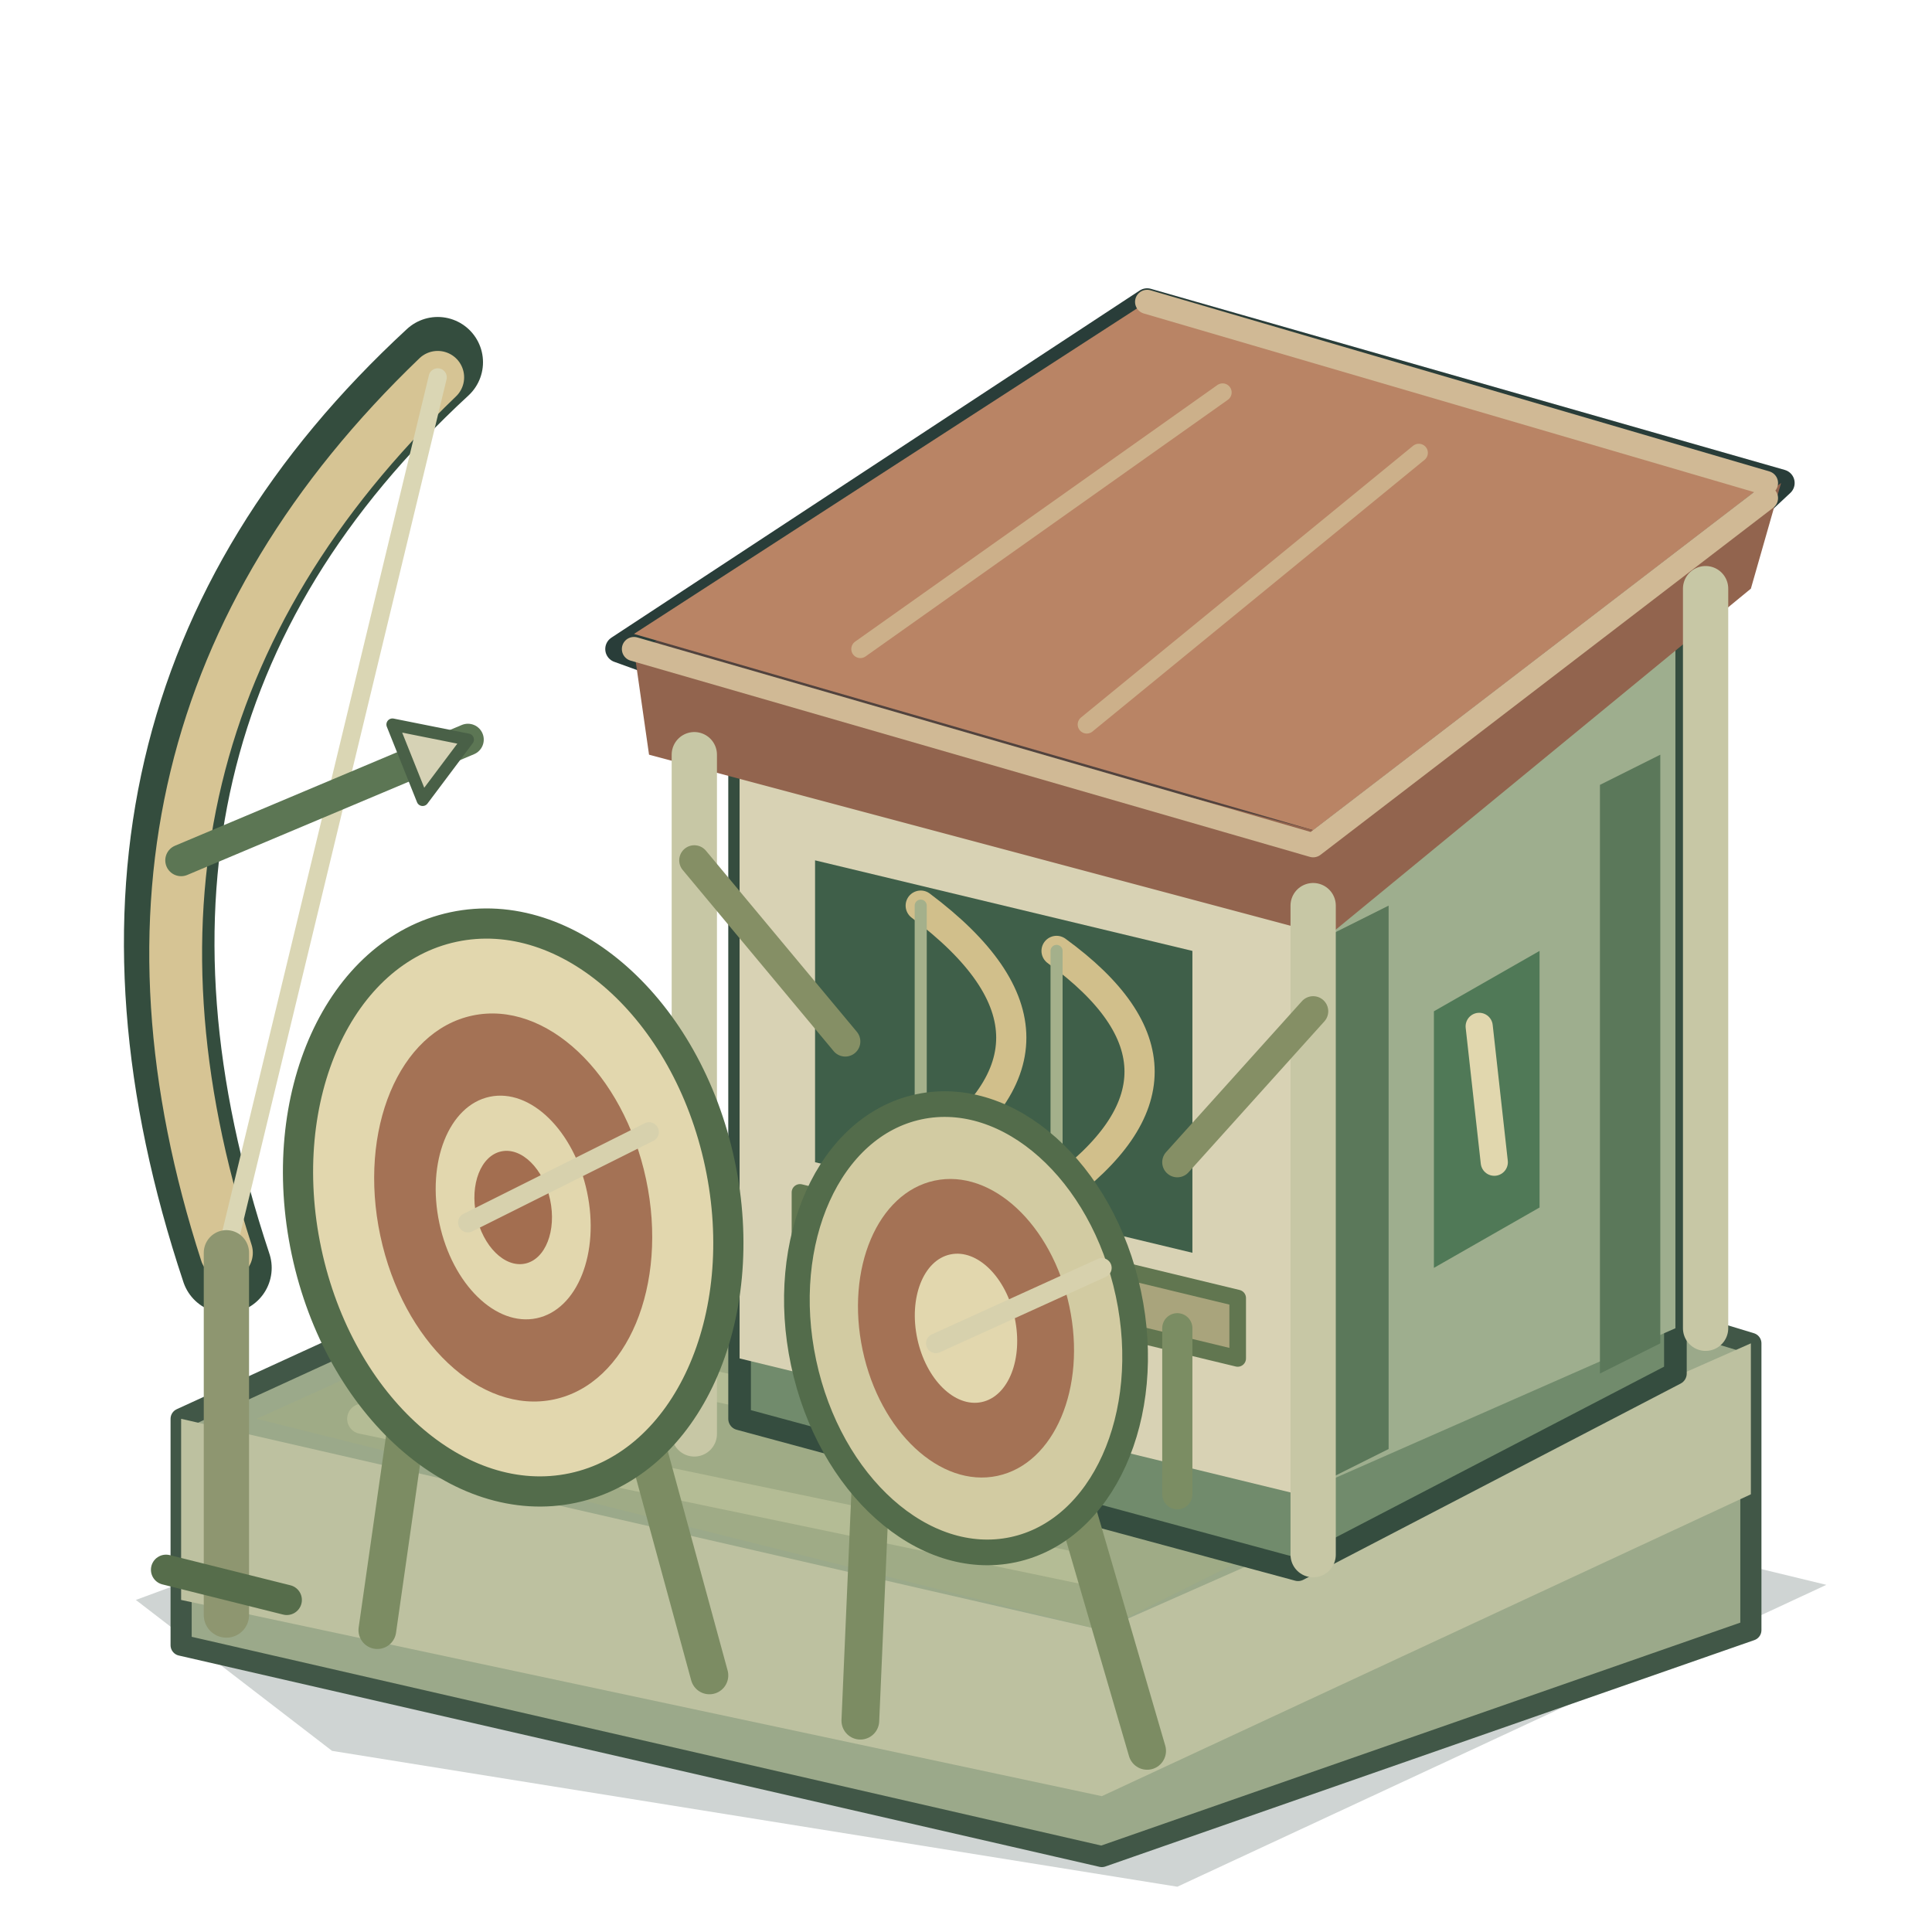
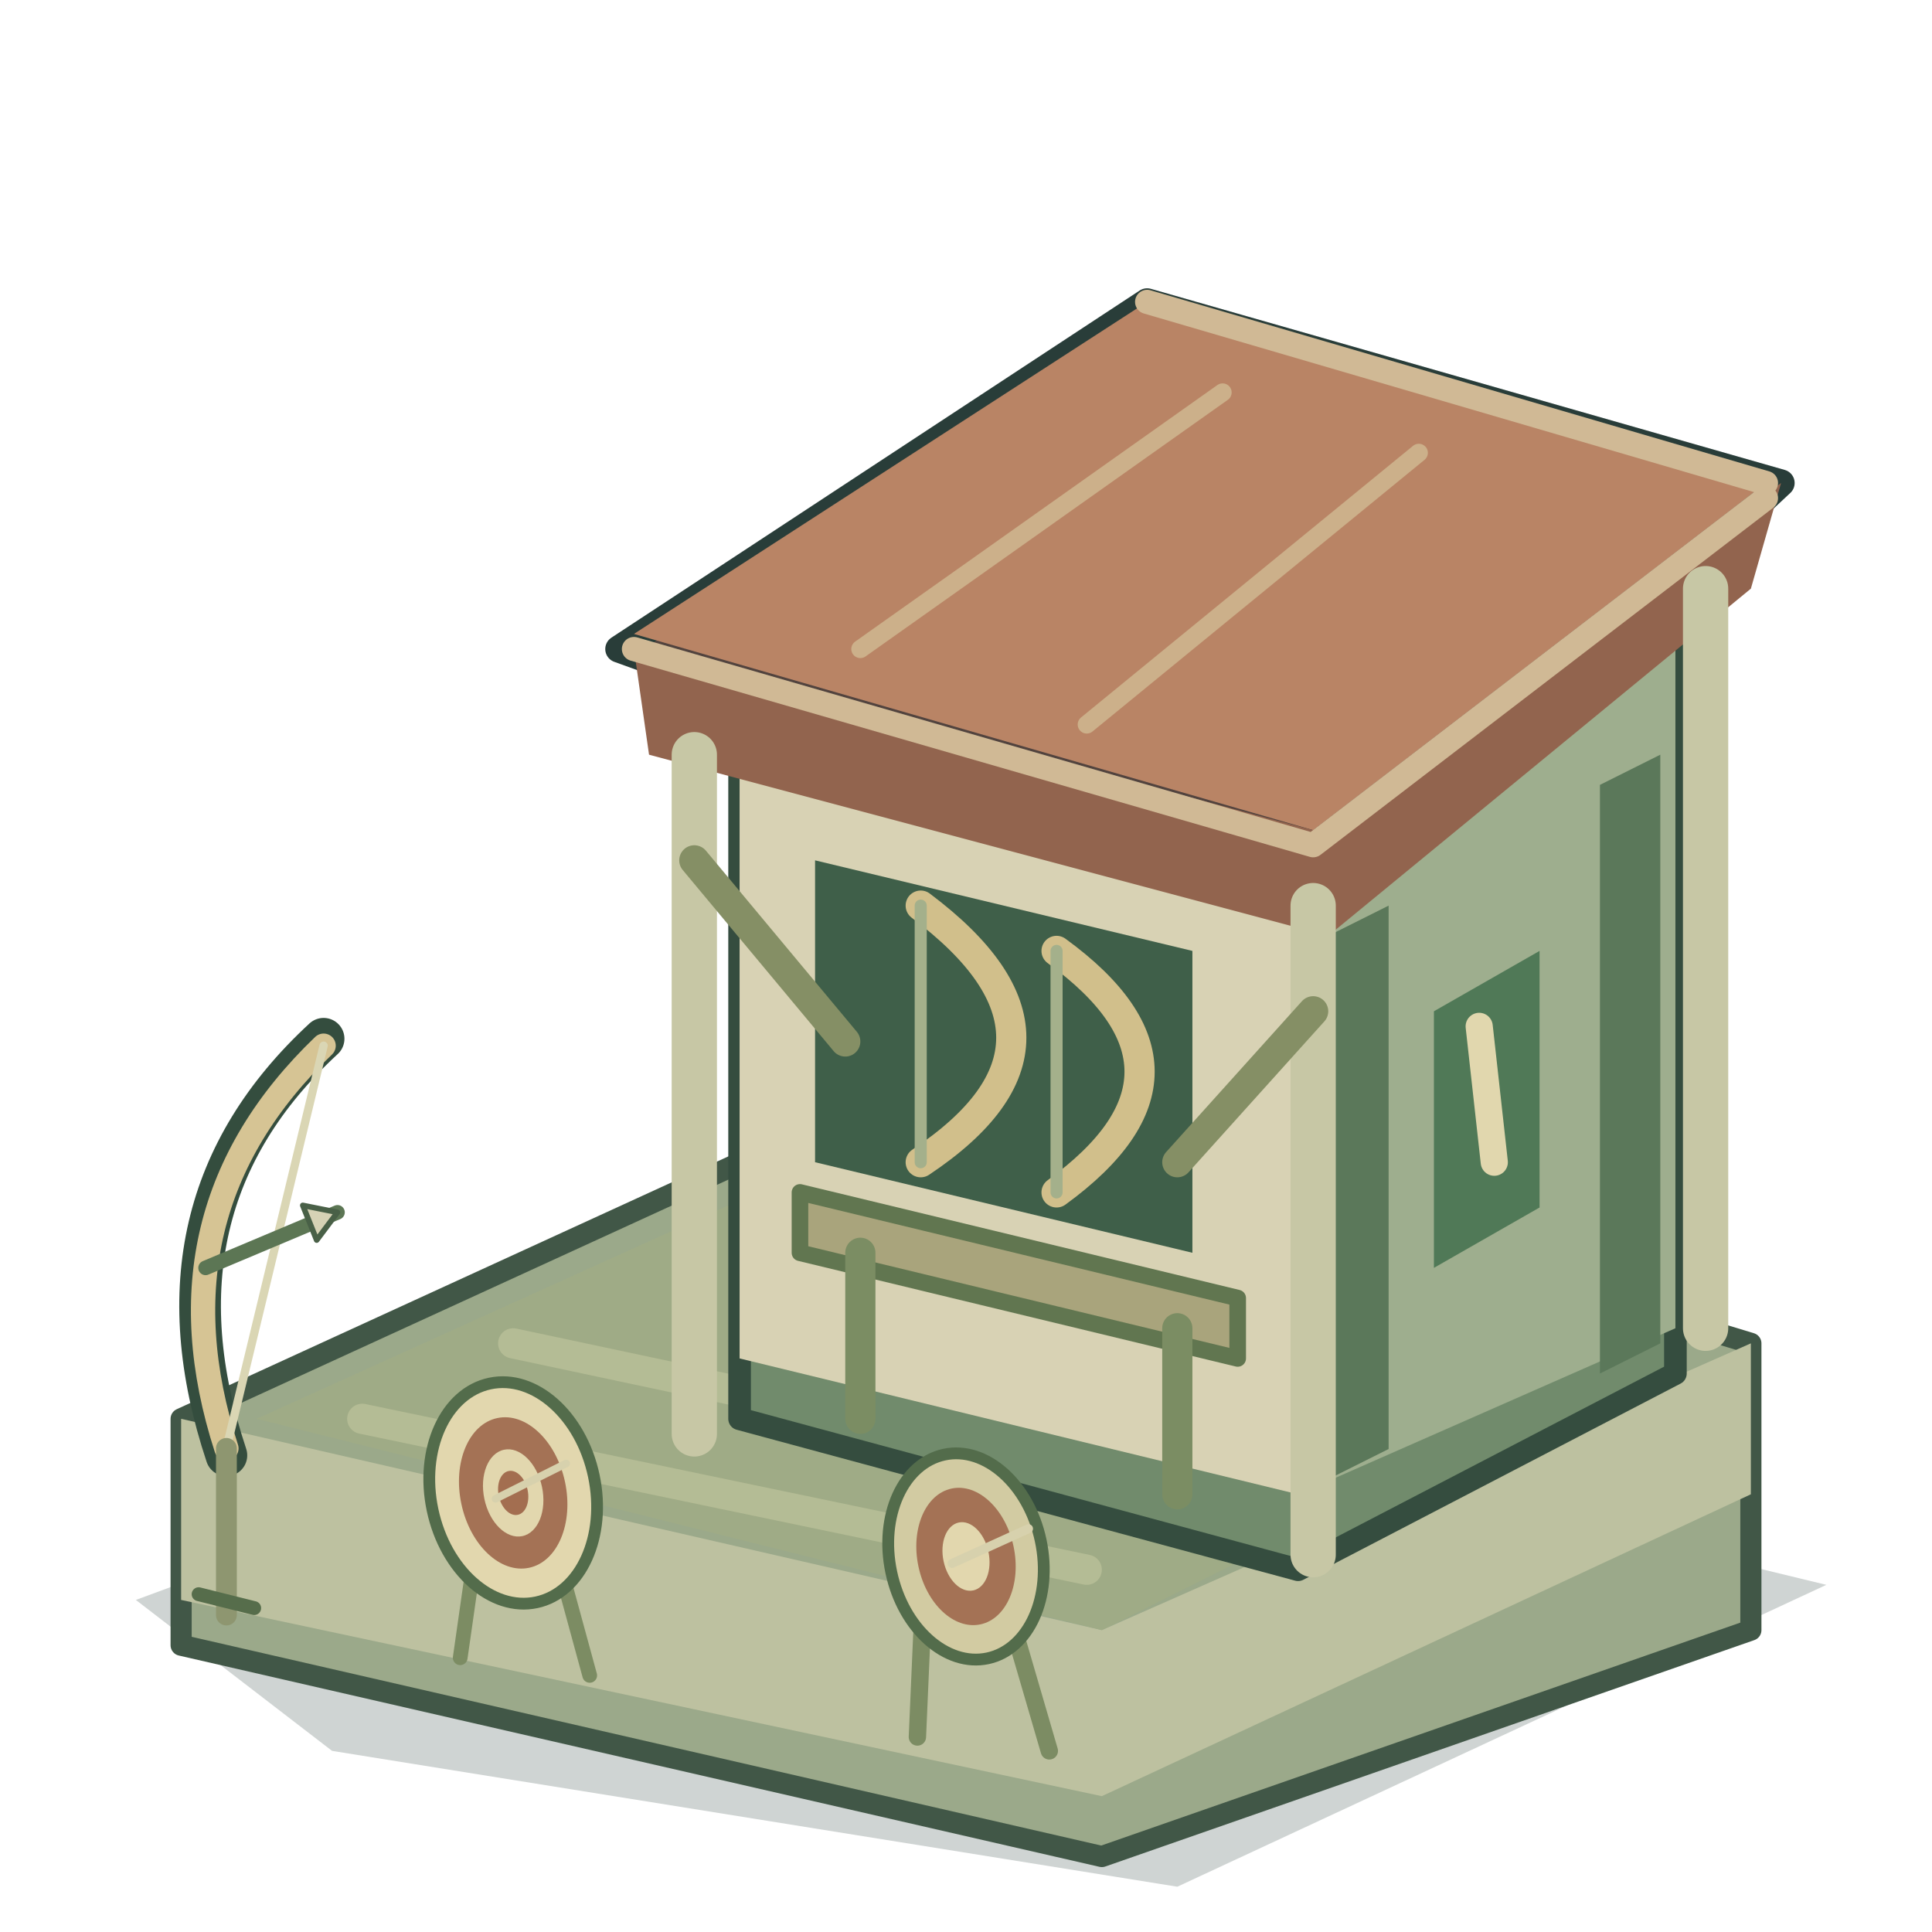
<svg xmlns="http://www.w3.org/2000/svg" width="128" height="128" viewBox="0 0 128 128">
  <g stroke-linejoin="round" stroke-linecap="round">
    <path d="M9 106 55 89 121 105 78 125 22 116Z" fill="#263c36" opacity=".22" />
    <path d="M12 94 60 72 116 89 116 108 73 123 12 109Z" fill="#9ba98a" stroke="#415747" stroke-width="1.4" />
    <path d="M12 94 73 108 116 89 116 99 73 119 12 106Z" fill="#bdc1a0" />
    <path d="M17 94 59 75 111 89 73 108Z" fill="#9fab86" />
    <path d="M24 94 72 104 M34 89 81 99" stroke="#bec39b" stroke-width="2" opacity=".7" />
    <path d="M49 45 86 54 111 41 111 91 86 104 49 94Z" fill="#718b6c" stroke="#354d3f" stroke-width="1.5" />
    <path d="M49 45 86 54 86 99 49 90Z" fill="#d8d2b4" />
    <path d="M86 54 111 41 111 88 86 99Z" fill="#9eae8e" />
    <path d="M54 57 79 63 79 83 54 77Z" fill="#3f5f49" />
    <path d="M53 79 82 86 82 90 53 83Z" fill="#a9a47c" stroke="#617650" stroke-width="1.1" />
    <path d="M57 83 57 94 M78 88 78 99" stroke="#7b8d63" stroke-width="2" />
    <path d="M88 62 92 60 92 96 88 98 M106 52 110 50 110 89 106 91" fill="#5b785a" />
    <path d="M41 43 76 20 118 32 88 60Z" fill="#51433e" stroke="#293d39" stroke-width="1.8" />
    <path d="M42 42 76 20 117 32 87 55Z" fill="#b98465" />
    <path d="M42 43 87 55 118 32 116 39 88 62 43 50Z" fill="#92644e" />
    <path d="M42 43 87 56 117 33 M76 20 117 32" fill="none" stroke="#d0b995" stroke-width="1.6" />
    <path d="M57 43 81 26 M72 48 94 30" stroke="#ccb08a" stroke-width="1.2" />
    <path d="M46 50 46 95 M87 60 87 103 M113 39 113 88" stroke="#c7c7a5" stroke-width="3" />
    <path d="M46 57 56 69 M87 67 78 77" stroke="#858f65" stroke-width="2" />
    <path d="M61 60 Q73 69 61 77 M70 63 Q81 71 70 79" fill="none" stroke="#d1bf8b" stroke-width="2" />
    <path d="M61 60 61 77 M70 63 70 79" stroke="#a4b08b" stroke-width=".8" />
    <path d="M95 67 102 63 102 80 95 84Z" fill="#507957" />
    <path d="M98 68 99 77" stroke="#e1d7ae" stroke-width="1.8" />
-     <path d="M15 84 Q3 48 29 24" fill="none" stroke="#344d3e" stroke-width="6" />
-     <path d="M15 83 Q4 49 29 25" fill="none" stroke="#d6c494" stroke-width="3.5" />
-     <path d="M15 83 29 25" stroke="#dad6b4" stroke-width="1.2" />
-     <path d="M12 57 31 49" stroke="#5c7654" stroke-width="2.1" />
-     <path d="M31 49 26 48 28 53Z" fill="#d6d2b5" stroke="#496047" stroke-width=".8" />
-     <path d="M15 83 15 107" stroke="#8e9670" stroke-width="3" />
-     <path d="M11 104 19 106" stroke="#566d4b" stroke-width="2" />
-     <path d="M28 87 25 108 M41 89 47 111 M58 91 57 114 M69 92 76 116" stroke="#7c8c63" stroke-width="2.5" />
-     <ellipse cx="34" cy="80" rx="14" ry="19" transform="rotate(-12 34 80)" fill="#e2d7ae" stroke="#536c4b" stroke-width="2" />
-     <ellipse cx="34" cy="80" rx="9" ry="13" transform="rotate(-12 34 80)" fill="#a47255" />
-     <ellipse cx="34" cy="80" rx="5" ry="7.5" transform="rotate(-12 34 80)" fill="#e2d7ae" />
-     <ellipse cx="34" cy="80" rx="2.5" ry="3.8" transform="rotate(-12 34 80)" fill="#a36e50" />
-     <ellipse cx="64" cy="88" rx="11" ry="15" transform="rotate(-12 64 88)" fill="#d2cba2" stroke="#536c4b" stroke-width="1.7" />
-     <ellipse cx="64" cy="88" rx="7" ry="10" transform="rotate(-12 64 88)" fill="#a47255" />
-     <ellipse cx="64" cy="88" rx="3.3" ry="5" transform="rotate(-12 64 88)" fill="#e2d7ae" />
-     <path d="M31 81 43 75 M62 89 73 84" stroke="#d7d1ad" stroke-width="1.3" />
+     <g id="range-bow-sign" transform="translate(15 107) scale(.46) translate(-15 -107)">
+       <path d="M15 84 Q3 48 29 24" fill="none" stroke="#344d3e" stroke-width="6" />
+       <path d="M15 83 Q4 49 29 25" fill="none" stroke="#d6c494" stroke-width="3.5" />
+       <path d="M15 83 29 25" stroke="#dad6b4" stroke-width="1.2" />
+       <path d="M12 57 31 49" stroke="#5c7654" stroke-width="2.1" />
+       <path d="M31 49 26 48 28 53Z" fill="#d6d2b5" stroke="#496047" stroke-width=".8" />
+       <path d="M15 83 15 107" stroke="#8e9670" stroke-width="3" />
+       <path d="M11 104 19 106" stroke="#566d4b" stroke-width="2" />
+     </g>
+     <g id="range-near-target" transform="translate(34 111) scale(.39) translate(-34 -111)">
+       <path d="M28 87 25 108 M41 89 47 111" stroke="#7c8c63" stroke-width="2.5" />
+       <ellipse cx="34" cy="80" rx="14" ry="19" transform="rotate(-12 34 80)" fill="#e2d7ae" stroke="#536c4b" stroke-width="2" />
+       <ellipse cx="34" cy="80" rx="9" ry="13" transform="rotate(-12 34 80)" fill="#a47255" />
+       <ellipse cx="34" cy="80" rx="5" ry="7.5" transform="rotate(-12 34 80)" fill="#e2d7ae" />
+       <ellipse cx="34" cy="80" rx="2.5" ry="3.8" transform="rotate(-12 34 80)" fill="#a36e50" />
+       <path d="M31 81 43 75" stroke="#d7d1ad" stroke-width="1.3" />
+     </g>
+     <g id="range-far-target" transform="translate(64 116) scale(.46) translate(-64 -116)">
+       <path d="M58 91 57 114 M69 92 76 116" stroke="#7c8c63" stroke-width="2.5" />
+       <ellipse cx="64" cy="88" rx="11" ry="15" transform="rotate(-12 64 88)" fill="#d2cba2" stroke="#536c4b" stroke-width="1.7" />
+       <ellipse cx="64" cy="88" rx="7" ry="10" transform="rotate(-12 64 88)" fill="#a47255" />
+       <ellipse cx="64" cy="88" rx="3.3" ry="5" transform="rotate(-12 64 88)" fill="#e2d7ae" />
+       <path d="M62 89 73 84" stroke="#d7d1ad" stroke-width="1.3" />
+     </g>
  </g>
</svg>
